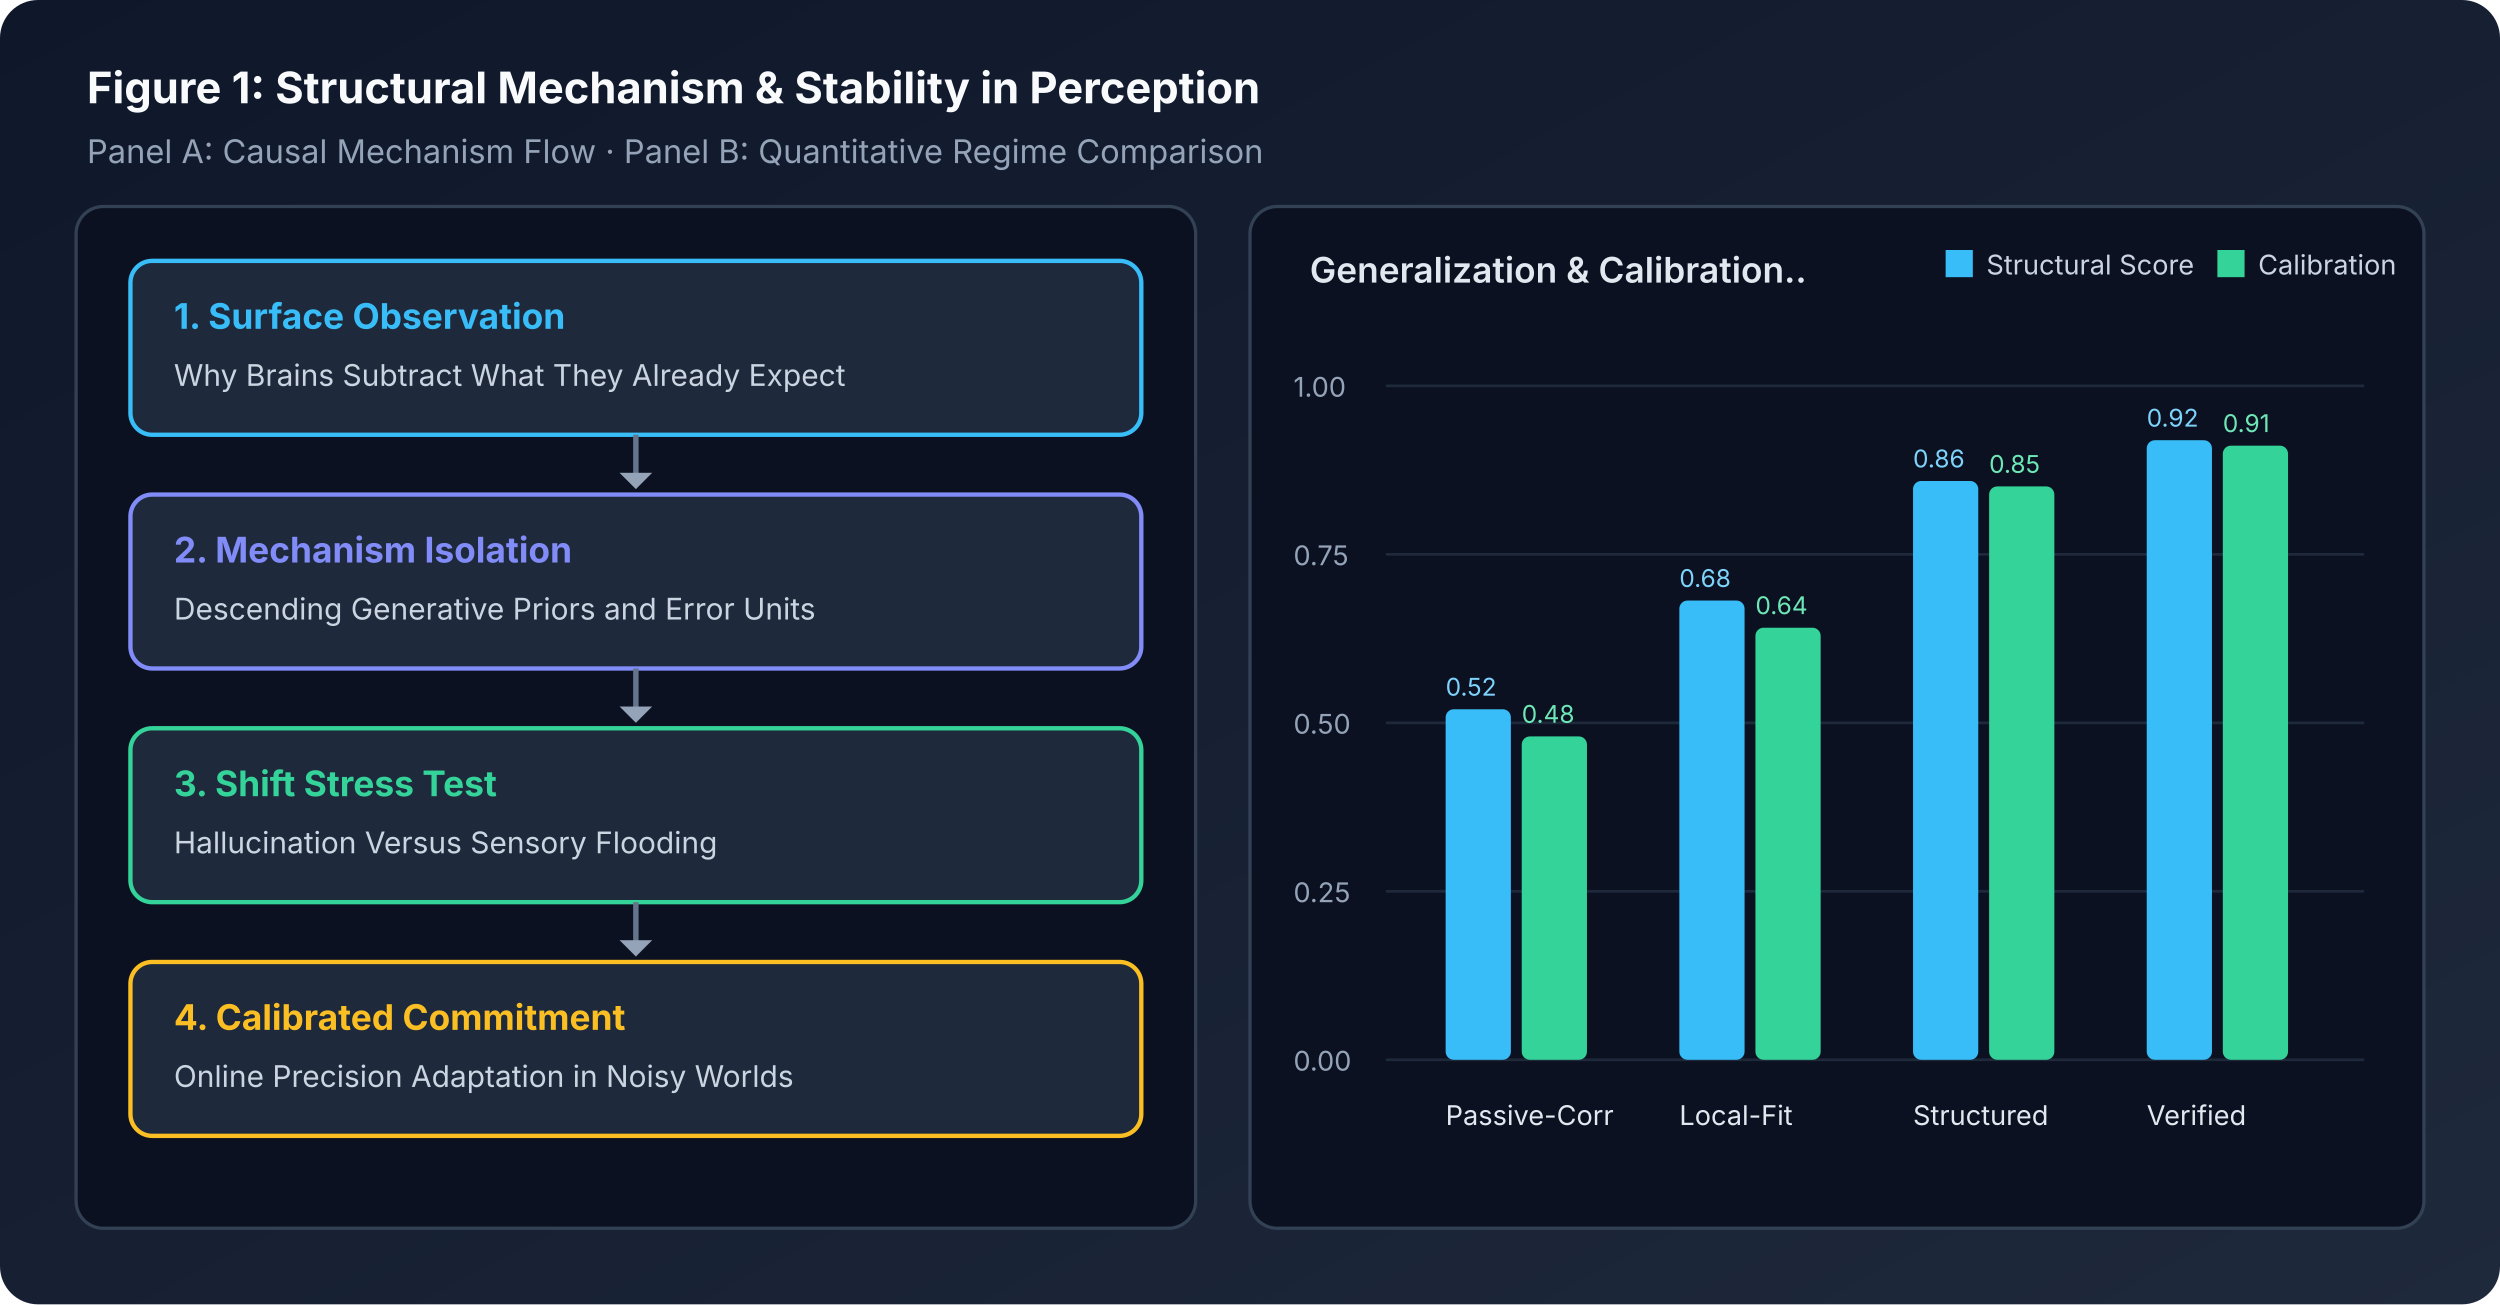
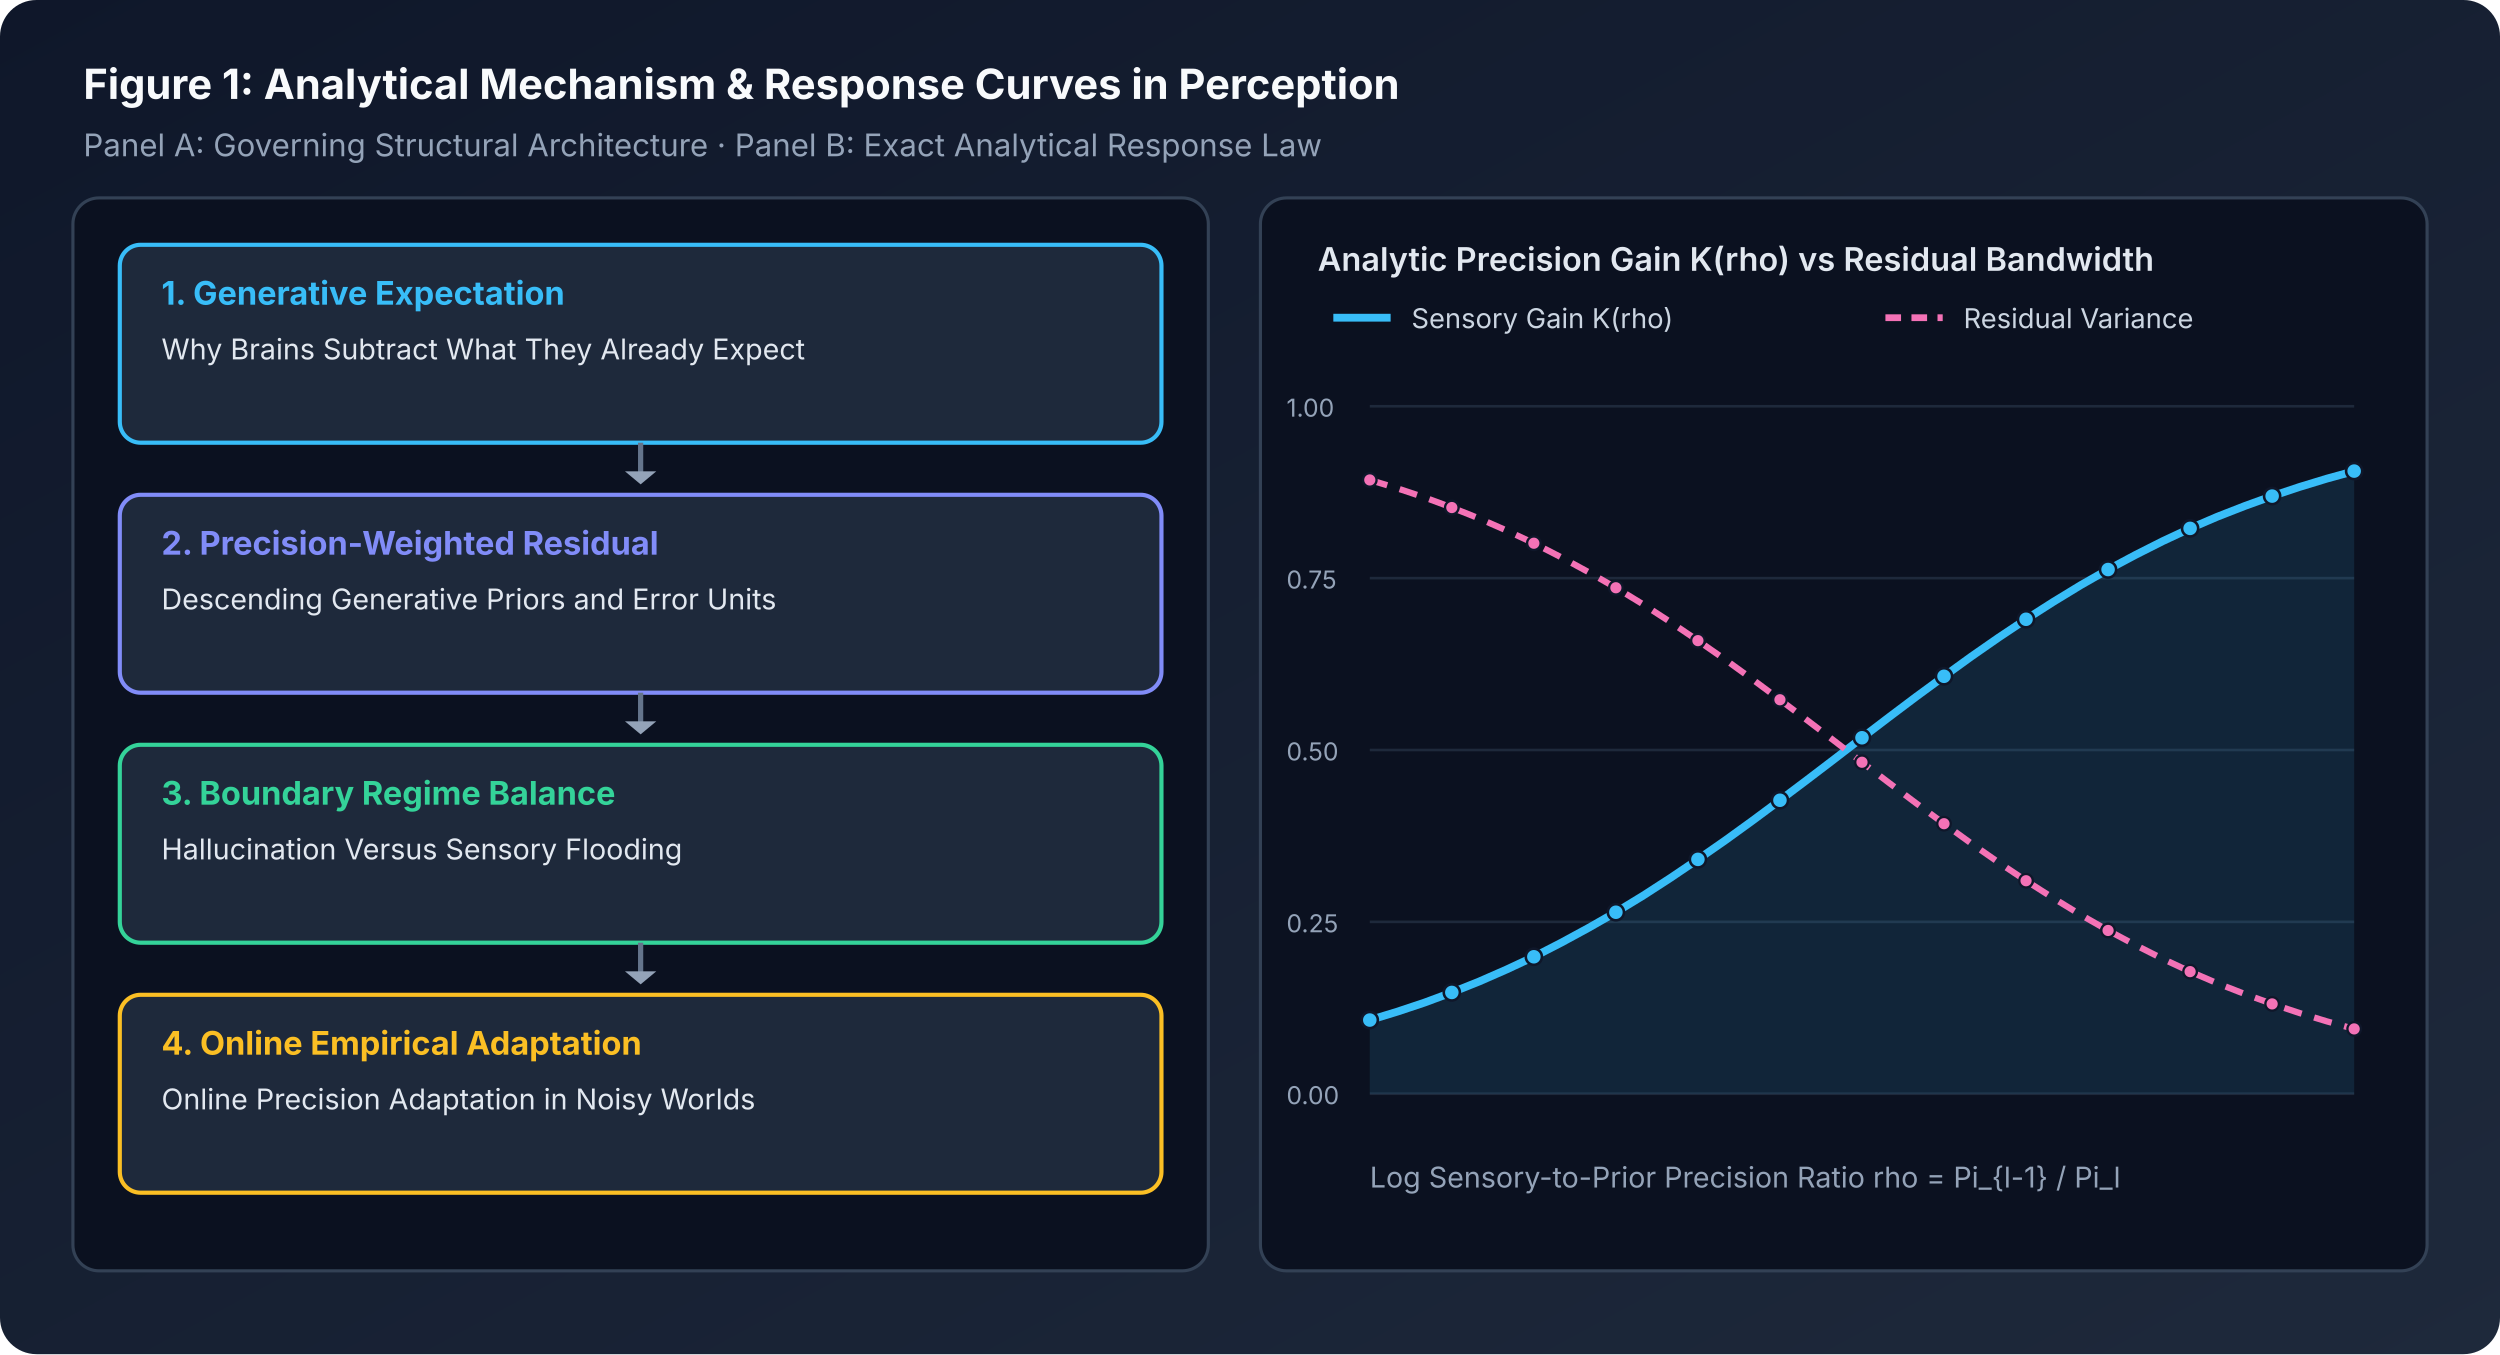
- <svg xmlns="http://www.w3.org/2000/svg" viewBox="0 0 920 480" width="920" height="480" role="img">
+ <svg xmlns="http://www.w3.org/2000/svg" viewBox="0 0 960 520" width="960" height="520" role="img">
  <defs>
-     <linearGradient id="figBg" x1="0%" y1="0%" x2="100%" y2="100%">
+     <linearGradient id="domFigBg" x1="0%" y1="0%" x2="100%" y2="100%">
      <stop offset="0%" stop-color="#0f172a" />
      <stop offset="100%" stop-color="#1e293b" />
    </linearGradient>
  </defs>
-   <rect x="0" y="0" width="920" height="480" rx="14" fill="url(#figBg)" />
-   <text x="32" y="38" fill="#f8fafc" font-family="Inter, system-ui, sans-serif" font-size="16" font-weight="700">Figure 1: Structural Mechanism &amp; Stability in Perception</text>
-   <text x="32" y="60" fill="#94a3b8" font-family="Inter, system-ui, sans-serif" font-size="12">Panel A: Causal Mechanism Flow   ·   Panel B: Quantitative Regime Comparison</text>
-   <rect x="28" y="76" width="412" height="376" rx="10" fill="#0b1120" stroke="#334155" stroke-width="1.2" />
-   <rect x="48" y="96" width="372" height="64" rx="8" fill="#1e293b" stroke="#38bdf8" stroke-width="1.6" />
-   <text x="64" y="121" fill="#38bdf8" font-family="Inter, system-ui, sans-serif" font-size="13" font-weight="700">1. Surface Observation</text>
-   <text x="64" y="142" fill="#cbd5e1" font-family="Inter, system-ui, sans-serif" font-size="11">Why Brains Subtract What They Already Expect</text>
-   <line x1="234" y1="160" x2="234" y2="175" stroke="#64748b" stroke-width="2" />
-   <polygon points="228,174 240,174 234,180" fill="#94a3b8" />
-   <rect x="48" y="182" width="372" height="64" rx="8" fill="#1e293b" stroke="#818cf8" stroke-width="1.6" />
-   <text x="64" y="207" fill="#818cf8" font-family="Inter, system-ui, sans-serif" font-size="13" font-weight="700">2. Mechanism Isolation</text>
-   <text x="64" y="228" fill="#cbd5e1" font-family="Inter, system-ui, sans-serif" font-size="11">Descending Generative Priors and Error Units</text>
-   <line x1="234" y1="246" x2="234" y2="261" stroke="#64748b" stroke-width="2" />
-   <polygon points="228,260 240,260 234,266" fill="#94a3b8" />
-   <rect x="48" y="268" width="372" height="64" rx="8" fill="#1e293b" stroke="#34d399" stroke-width="1.6" />
-   <text x="64" y="293" fill="#34d399" font-family="Inter, system-ui, sans-serif" font-size="13" font-weight="700">3. Shift Stress Test</text>
-   <text x="64" y="314" fill="#cbd5e1" font-family="Inter, system-ui, sans-serif" font-size="11">Hallucination Versus Sensory Flooding</text>
-   <line x1="234" y1="332" x2="234" y2="347" stroke="#64748b" stroke-width="2" />
-   <polygon points="228,346 240,346 234,352" fill="#94a3b8" />
-   <rect x="48" y="354" width="372" height="64" rx="8" fill="#1e293b" stroke="#fbbf24" stroke-width="1.6" />
-   <text x="64" y="379" fill="#fbbf24" font-family="Inter, system-ui, sans-serif" font-size="13" font-weight="700">4. Calibrated Commitment</text>
-   <text x="64" y="400" fill="#cbd5e1" font-family="Inter, system-ui, sans-serif" font-size="11">Online Precision Adaptation in Noisy Worlds</text>
-   <rect x="460" y="76" width="432" height="376" rx="10" fill="#0b1120" stroke="#334155" stroke-width="1.2" />
-   <text x="482" y="104" fill="#e2e8f0" font-family="Inter, system-ui, sans-serif" font-size="13" font-weight="600">Generalization &amp; Calibration..</text>
-   <rect x="716" y="92" width="10" height="10" fill="#38bdf8" />
-   <text x="731" y="101" fill="#cbd5e1" font-family="Inter, system-ui, sans-serif" font-size="10">Structural Score</text>
-   <rect x="816" y="92" width="10" height="10" fill="#34d399" />
-   <text x="831" y="101" fill="#cbd5e1" font-family="Inter, system-ui, sans-serif" font-size="10">Calibration</text>
-   <line x1="510" y1="390" x2="870" y2="390" stroke="#1e293b" stroke-width="1" />
-   <text x="476" y="394" fill="#94a3b8" font-family="Inter, system-ui, sans-serif" font-size="10">0.00</text>
-   <line x1="510" y1="328" x2="870" y2="328" stroke="#1e293b" stroke-width="1" />
-   <text x="476" y="332" fill="#94a3b8" font-family="Inter, system-ui, sans-serif" font-size="10">0.25</text>
-   <line x1="510" y1="266" x2="870" y2="266" stroke="#1e293b" stroke-width="1" />
-   <text x="476" y="270" fill="#94a3b8" font-family="Inter, system-ui, sans-serif" font-size="10">0.50</text>
-   <line x1="510" y1="204" x2="870" y2="204" stroke="#1e293b" stroke-width="1" />
-   <text x="476" y="208" fill="#94a3b8" font-family="Inter, system-ui, sans-serif" font-size="10">0.75</text>
-   <line x1="510" y1="142" x2="870" y2="142" stroke="#1e293b" stroke-width="1" />
-   <text x="476" y="146" fill="#94a3b8" font-family="Inter, system-ui, sans-serif" font-size="10">1.00</text>
-   <rect x="532" y="261" width="24" height="129" rx="3" fill="#38bdf8" />
-   <text x="532" y="256" fill="#7dd3fc" font-family="Inter, system-ui, sans-serif" font-size="9">0.52</text>
-   <rect x="560" y="271" width="24" height="119" rx="3" fill="#34d399" />
-   <text x="560" y="266" fill="#6ee7b7" font-family="Inter, system-ui, sans-serif" font-size="9">0.48</text>
-   <text x="532" y="414" fill="#e2e8f0" font-family="Inter, system-ui, sans-serif" font-size="10">Passive-Corr</text>
-   <rect x="618" y="221" width="24" height="169" rx="3" fill="#38bdf8" />
-   <text x="618" y="216" fill="#7dd3fc" font-family="Inter, system-ui, sans-serif" font-size="9">0.68</text>
-   <rect x="646" y="231" width="24" height="159" rx="3" fill="#34d399" />
-   <text x="646" y="226" fill="#6ee7b7" font-family="Inter, system-ui, sans-serif" font-size="9">0.64</text>
-   <text x="618" y="414" fill="#e2e8f0" font-family="Inter, system-ui, sans-serif" font-size="10">Local-Fit</text>
-   <rect x="704" y="177" width="24" height="213" rx="3" fill="#38bdf8" />
-   <text x="704" y="172" fill="#7dd3fc" font-family="Inter, system-ui, sans-serif" font-size="9">0.86</text>
-   <rect x="732" y="179" width="24" height="211" rx="3" fill="#34d399" />
-   <text x="732" y="174" fill="#6ee7b7" font-family="Inter, system-ui, sans-serif" font-size="9">0.85</text>
-   <text x="704" y="414" fill="#e2e8f0" font-family="Inter, system-ui, sans-serif" font-size="10">Structured</text>
-   <rect x="790" y="162" width="24" height="228" rx="3" fill="#38bdf8" />
-   <text x="790" y="157" fill="#7dd3fc" font-family="Inter, system-ui, sans-serif" font-size="9">0.92</text>
-   <rect x="818" y="164" width="24" height="226" rx="3" fill="#34d399" />
-   <text x="818" y="159" fill="#6ee7b7" font-family="Inter, system-ui, sans-serif" font-size="9">0.91</text>
-   <text x="790" y="414" fill="#e2e8f0" font-family="Inter, system-ui, sans-serif" font-size="10">Verified</text>
+   <rect x="0" y="0" width="960" height="520" rx="14" fill="url(#domFigBg)" />
+   <text x="32" y="38" fill="#f8fafc" font-family="Inter, system-ui, sans-serif" font-size="16" font-weight="700">Figure 1: Analytical Mechanism &amp; Response Curves in Perception</text>
+   <text x="32" y="60" fill="#94a3b8" font-family="Inter, system-ui, sans-serif" font-size="12">Panel A: Governing Structural Architecture   ·   Panel B: Exact Analytical Response Law</text>
+   <rect x="28" y="76" width="436" height="412" rx="10" fill="#0b1120" stroke="#334155" stroke-width="1.2" />
+   <rect x="46" y="94" width="400" height="76" rx="8" fill="#1e293b" stroke="#38bdf8" stroke-width="1.6" />
+   <text x="62" y="117" fill="#38bdf8" font-family="Inter, system-ui, sans-serif" font-size="12.5" font-weight="700">1. Generative Expectation</text>
+   <text x="62" y="138" fill="#e2e8f0" font-family="Inter, system-ui, sans-serif" font-size="11">Why Brains Subtract What They Already Expect</text>
+   <line x1="246" y1="170" x2="246" y2="182" stroke="#64748b" stroke-width="2" />
+   <polygon points="240,181 252,181 246,186" fill="#94a3b8" />
+   <rect x="46" y="190" width="400" height="76" rx="8" fill="#1e293b" stroke="#818cf8" stroke-width="1.6" />
+   <text x="62" y="213" fill="#818cf8" font-family="Inter, system-ui, sans-serif" font-size="12.5" font-weight="700">2. Precision-Weighted Residual</text>
+   <text x="62" y="234" fill="#e2e8f0" font-family="Inter, system-ui, sans-serif" font-size="11">Descending Generative Priors and Error Units</text>
+   <line x1="246" y1="266" x2="246" y2="278" stroke="#64748b" stroke-width="2" />
+   <polygon points="240,277 252,277 246,282" fill="#94a3b8" />
+   <rect x="46" y="286" width="400" height="76" rx="8" fill="#1e293b" stroke="#34d399" stroke-width="1.6" />
+   <text x="62" y="309" fill="#34d399" font-family="Inter, system-ui, sans-serif" font-size="12.5" font-weight="700">3. Boundary Regime Balance</text>
+   <text x="62" y="330" fill="#e2e8f0" font-family="Inter, system-ui, sans-serif" font-size="11">Hallucination Versus Sensory Flooding</text>
+   <line x1="246" y1="362" x2="246" y2="374" stroke="#64748b" stroke-width="2" />
+   <polygon points="240,373 252,373 246,378" fill="#94a3b8" />
+   <rect x="46" y="382" width="400" height="76" rx="8" fill="#1e293b" stroke="#fbbf24" stroke-width="1.6" />
+   <text x="62" y="405" fill="#fbbf24" font-family="Inter, system-ui, sans-serif" font-size="12.5" font-weight="700">4. Online Empirical Adaptation</text>
+   <text x="62" y="426" fill="#e2e8f0" font-family="Inter, system-ui, sans-serif" font-size="11">Online Precision Adaptation in Noisy Worlds</text>
+   <rect x="484" y="76" width="448" height="412" rx="10" fill="#0b1120" stroke="#334155" stroke-width="1.2" />
+   <text x="506" y="104" fill="#e2e8f0" font-family="Inter, system-ui, sans-serif" font-size="12.5" font-weight="600">Analytic Precision Gain K(rho) vs Residual Bandwidth</text>
+   <line x1="512" y1="122" x2="534" y2="122" stroke="#38bdf8" stroke-width="3" />
+   <text x="542" y="126" fill="#cbd5e1" font-family="Inter, system-ui, sans-serif" font-size="10.5">Sensory Gain K(rho)</text>
+   <line x1="724" y1="122" x2="746" y2="122" stroke="#f472b6" stroke-width="2.6" stroke-dasharray="6 4" />
+   <text x="754" y="126" fill="#cbd5e1" font-family="Inter, system-ui, sans-serif" font-size="10.5">Residual Variance</text>
+   <line x1="526" y1="420" x2="904" y2="420" stroke="#1e293b" stroke-width="1" />
+   <line x1="526" y1="354" x2="904" y2="354" stroke="#1e293b" stroke-width="1" />
+   <line x1="526" y1="288" x2="904" y2="288" stroke="#1e293b" stroke-width="1" />
+   <line x1="526" y1="222" x2="904" y2="222" stroke="#1e293b" stroke-width="1" />
+   <line x1="526" y1="156" x2="904" y2="156" stroke="#1e293b" stroke-width="1" />
+   <text x="494" y="424" fill="#94a3b8" font-family="Inter, system-ui, sans-serif" font-size="9.5">0.00</text>
+   <text x="494" y="358" fill="#94a3b8" font-family="Inter, system-ui, sans-serif" font-size="9.5">0.25</text>
+   <text x="494" y="292" fill="#94a3b8" font-family="Inter, system-ui, sans-serif" font-size="9.5">0.50</text>
+   <text x="494" y="226" fill="#94a3b8" font-family="Inter, system-ui, sans-serif" font-size="9.5">0.75</text>
+   <text x="494" y="160" fill="#94a3b8" font-family="Inter, system-ui, sans-serif" font-size="9.5">1.00</text>
+   <polygon points="526.0,420.0 526.0,391.7 536.5,388.5 547.0,385.0 557.5,381.1 568.0,376.9 578.5,372.3 589.0,367.4 599.5,362.0 610.0,356.3 620.5,350.3 631.0,343.9 641.5,337.1 652.0,330.0 662.5,322.7 673.0,315.1 683.5,307.3 694.0,299.4 704.5,291.4 715.0,283.3 725.5,275.3 736.0,267.4 746.5,259.7 757.0,252.1 767.5,244.8 778.0,237.8 788.5,231.1 799.0,224.7 809.5,218.7 820.0,213.1 830.5,207.8 841.0,202.9 851.5,198.4 862.0,194.3 872.5,190.5 883.0,187.0 893.5,183.8 904.0,180.9 904.0,420.0" fill="#38bdf8" opacity="0.12" />
+   <path d="M526.0,391.7 L536.5,388.5 L547.0,385.0 L557.5,381.1 L568.0,376.9 L578.5,372.3 L589.0,367.4 L599.5,362.0 L610.0,356.3 L620.5,350.3 L631.0,343.9 L641.5,337.1 L652.0,330.0 L662.5,322.7 L673.0,315.1 L683.5,307.3 L694.0,299.4 L704.5,291.4 L715.0,283.3 L725.5,275.3 L736.0,267.4 L746.5,259.7 L757.0,252.1 L767.5,244.8 L778.0,237.8 L788.5,231.1 L799.0,224.7 L809.5,218.7 L820.0,213.1 L830.5,207.8 L841.0,202.9 L851.5,198.4 L862.0,194.3 L872.5,190.5 L883.0,187.0 L893.5,183.8 L904.0,180.9" fill="none" stroke="#38bdf8" stroke-width="3.0" />
+   <path d="M526.0,184.3 L536.5,187.5 L547.0,191.0 L557.5,194.9 L568.0,199.1 L578.5,203.7 L589.0,208.6 L599.5,214.0 L610.0,219.7 L620.5,225.7 L631.0,232.1 L641.5,238.9 L652.0,246.0 L662.5,253.3 L673.0,260.9 L683.5,268.7 L694.0,276.6 L704.5,284.6 L715.0,292.7 L725.5,300.7 L736.0,308.6 L746.5,316.3 L757.0,323.9 L767.5,331.2 L778.0,338.2 L788.5,344.9 L799.0,351.3 L809.5,357.3 L820.0,362.9 L830.5,368.2 L841.0,373.1 L851.5,377.6 L862.0,381.7 L872.5,385.5 L883.0,389.0 L893.5,392.2 L904.0,395.1" fill="none" stroke="#f472b6" stroke-width="2.4" stroke-dasharray="7 5" />
+   <circle cx="526.0" cy="391.7" r="3.1" fill="#38bdf8" stroke="#0f172a" stroke-width="1.0" />
+   <circle cx="526.0" cy="184.3" r="2.6" fill="#f472b6" stroke="#0f172a" stroke-width="0.9" />
+   <circle cx="557.5" cy="381.1" r="3.1" fill="#38bdf8" stroke="#0f172a" stroke-width="1.0" />
+   <circle cx="557.5" cy="194.9" r="2.6" fill="#f472b6" stroke="#0f172a" stroke-width="0.9" />
+   <circle cx="589.0" cy="367.4" r="3.1" fill="#38bdf8" stroke="#0f172a" stroke-width="1.0" />
+   <circle cx="589.0" cy="208.6" r="2.6" fill="#f472b6" stroke="#0f172a" stroke-width="0.9" />
+   <circle cx="620.5" cy="350.3" r="3.1" fill="#38bdf8" stroke="#0f172a" stroke-width="1.0" />
+   <circle cx="620.5" cy="225.7" r="2.6" fill="#f472b6" stroke="#0f172a" stroke-width="0.9" />
+   <circle cx="652.0" cy="330.0" r="3.1" fill="#38bdf8" stroke="#0f172a" stroke-width="1.0" />
+   <circle cx="652.0" cy="246.0" r="2.6" fill="#f472b6" stroke="#0f172a" stroke-width="0.9" />
+   <circle cx="683.5" cy="307.3" r="3.1" fill="#38bdf8" stroke="#0f172a" stroke-width="1.0" />
+   <circle cx="683.5" cy="268.7" r="2.6" fill="#f472b6" stroke="#0f172a" stroke-width="0.9" />
+   <circle cx="715.0" cy="283.3" r="3.1" fill="#38bdf8" stroke="#0f172a" stroke-width="1.0" />
+   <circle cx="715.0" cy="292.7" r="2.6" fill="#f472b6" stroke="#0f172a" stroke-width="0.9" />
+   <circle cx="746.5" cy="259.7" r="3.1" fill="#38bdf8" stroke="#0f172a" stroke-width="1.0" />
+   <circle cx="746.5" cy="316.3" r="2.6" fill="#f472b6" stroke="#0f172a" stroke-width="0.9" />
+   <circle cx="778.0" cy="237.8" r="3.1" fill="#38bdf8" stroke="#0f172a" stroke-width="1.0" />
+   <circle cx="778.0" cy="338.2" r="2.6" fill="#f472b6" stroke="#0f172a" stroke-width="0.9" />
+   <circle cx="809.5" cy="218.7" r="3.1" fill="#38bdf8" stroke="#0f172a" stroke-width="1.0" />
+   <circle cx="809.5" cy="357.3" r="2.6" fill="#f472b6" stroke="#0f172a" stroke-width="0.9" />
+   <circle cx="841.0" cy="202.9" r="3.1" fill="#38bdf8" stroke="#0f172a" stroke-width="1.0" />
+   <circle cx="841.0" cy="373.1" r="2.6" fill="#f472b6" stroke="#0f172a" stroke-width="0.9" />
+   <circle cx="872.5" cy="190.5" r="3.1" fill="#38bdf8" stroke="#0f172a" stroke-width="1.0" />
+   <circle cx="872.5" cy="385.5" r="2.6" fill="#f472b6" stroke="#0f172a" stroke-width="0.9" />
+   <circle cx="904.0" cy="180.9" r="3.1" fill="#38bdf8" stroke="#0f172a" stroke-width="1.0" />
+   <circle cx="904.0" cy="395.1" r="2.6" fill="#f472b6" stroke="#0f172a" stroke-width="0.9" />
+   <text x="526" y="456" fill="#94a3b8" font-family="Inter, system-ui, sans-serif" font-size="11">Log Sensory-to-Prior Precision Ratio rho = Pi_{l-1} / Pi_l</text>
</svg>
